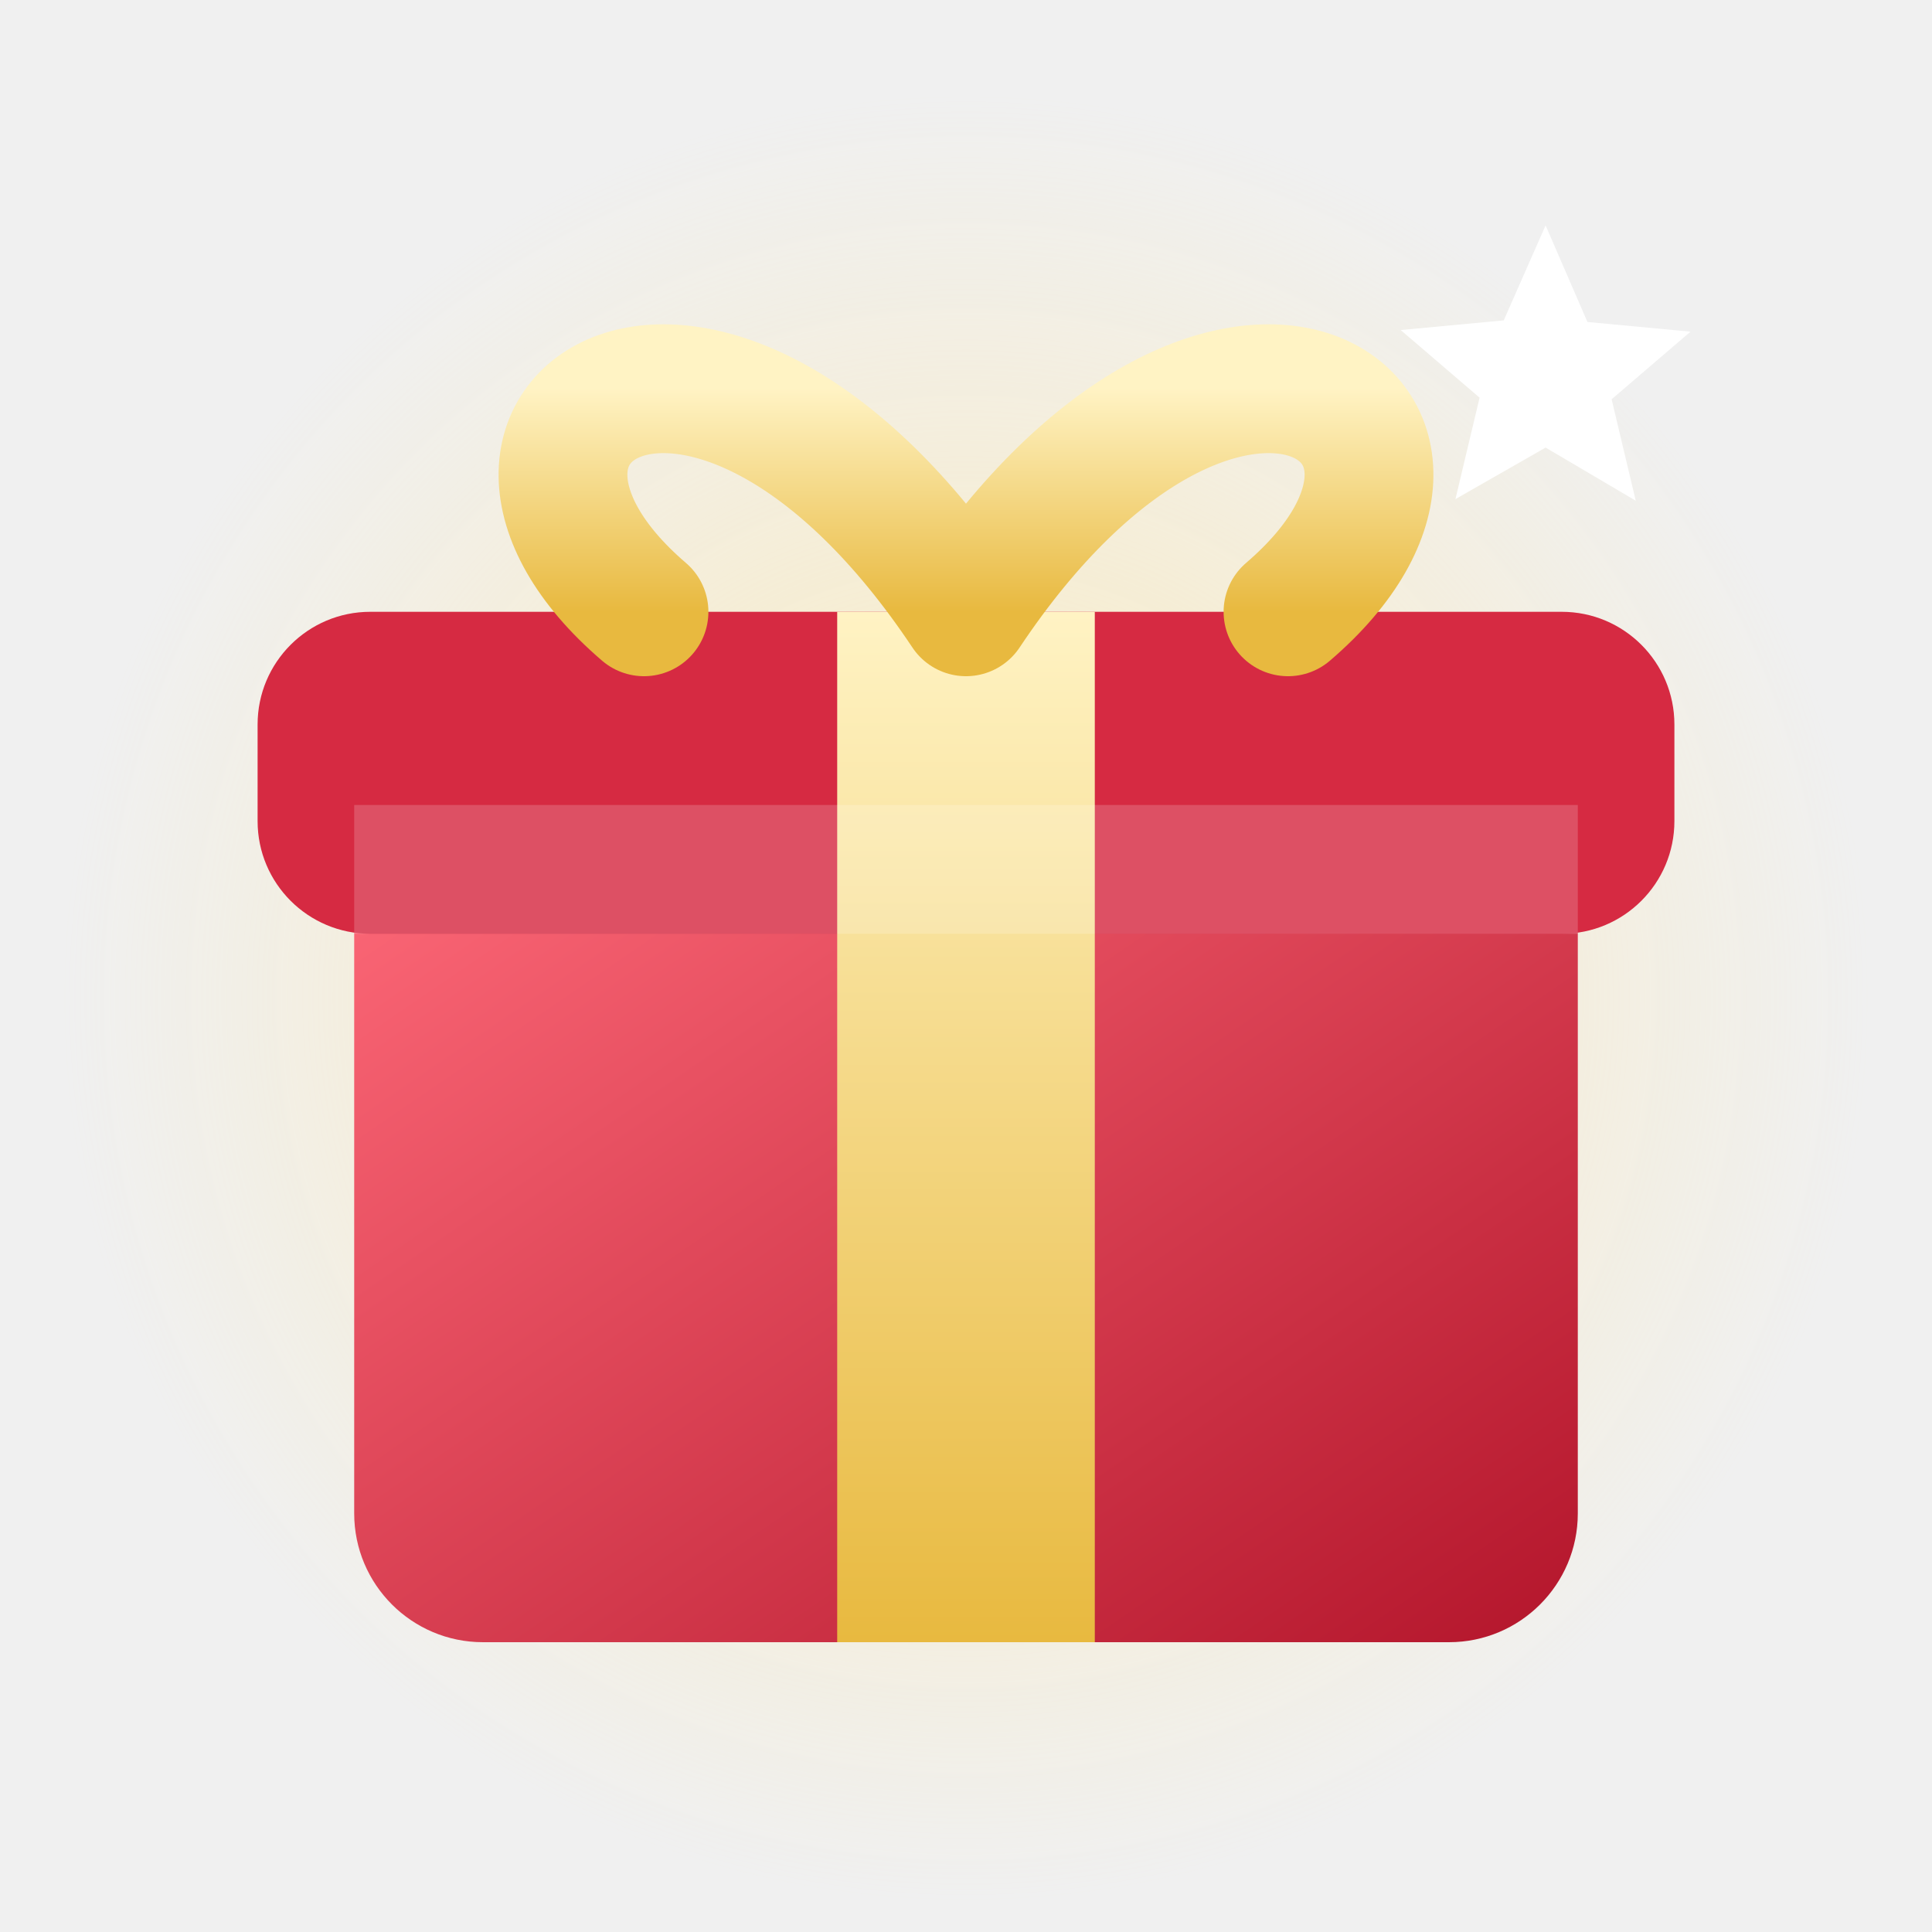
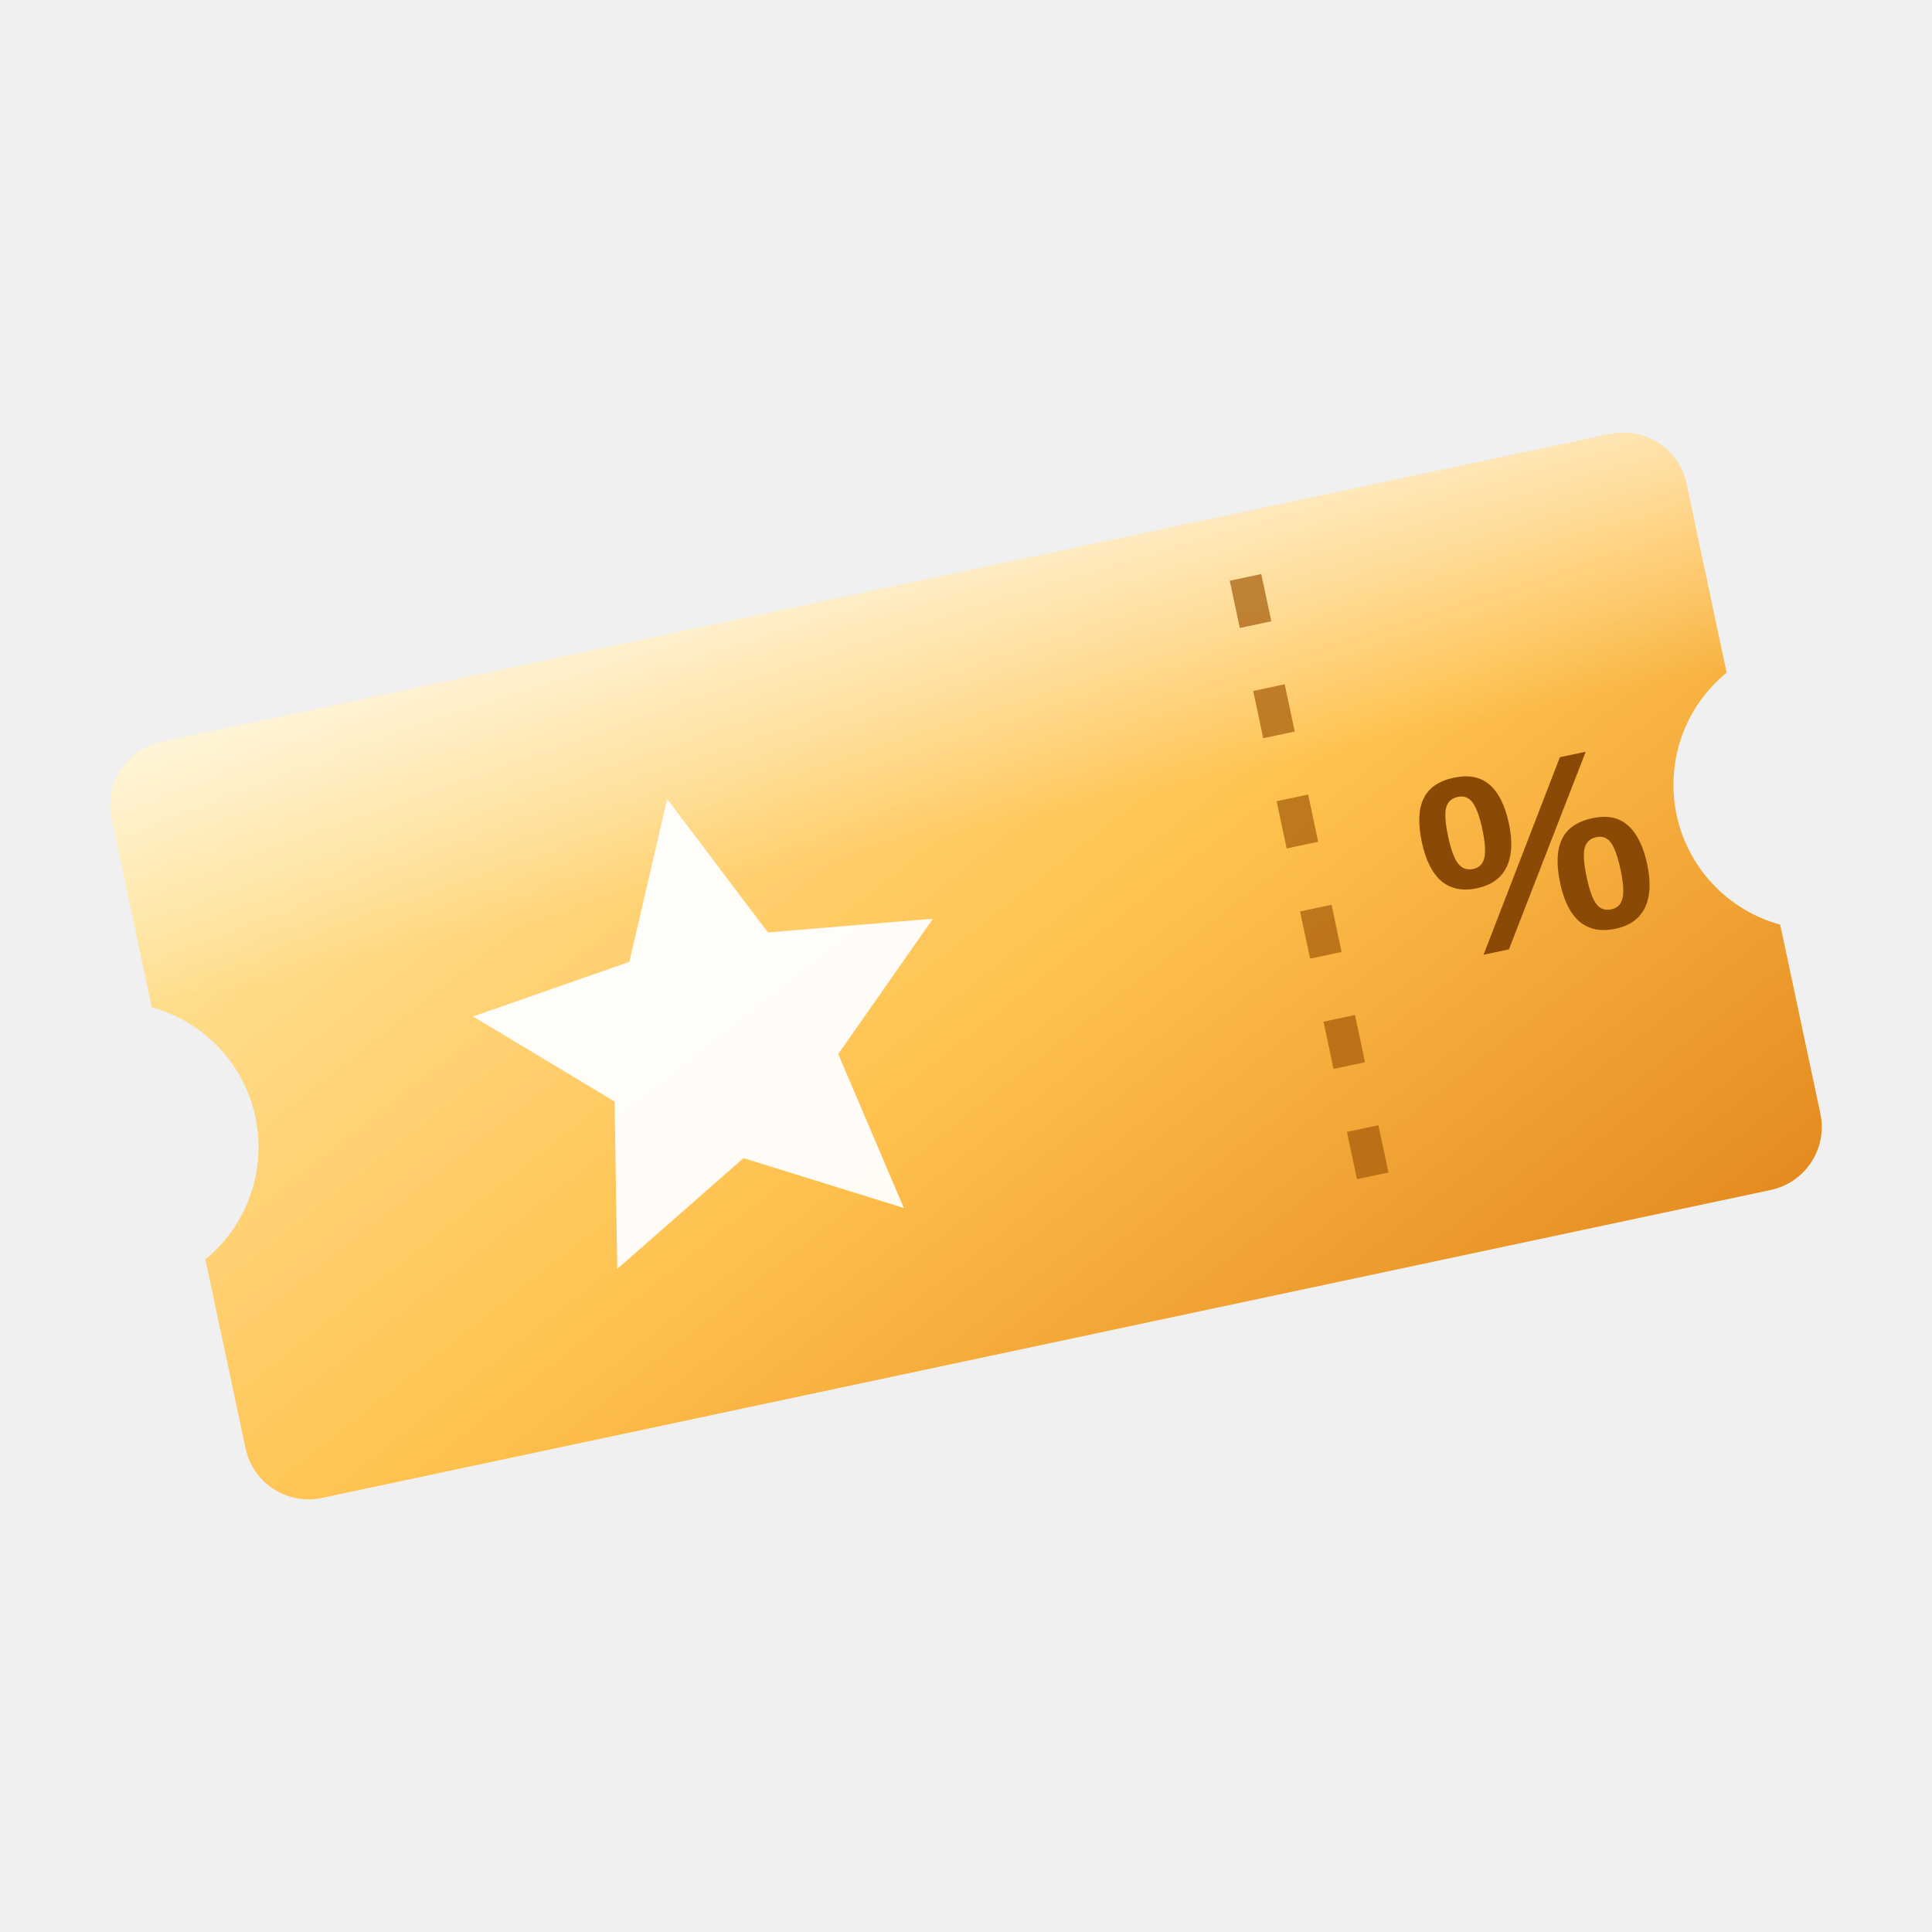
<svg xmlns="http://www.w3.org/2000/svg" viewBox="0 0 120 120">
  <defs>
-     <linearGradient id="a" x1="0" y1="0" x2="1" y2="1">
-       <stop offset="0" stop-color="#ff6b7a" />
-       <stop offset="1" stop-color="#b3152b" />
+     <linearGradient id="t" x1="0" y1="0" x2="1" y2="1">
+       <stop offset="0" stop-color="#ffe9a8" />
+       <stop offset=".55" stop-color="#ffc14d" />
+       <stop offset="1" stop-color="#e48a1f" />
    </linearGradient>
-     <linearGradient id="b" x1="0" y1="0" x2="0" y2="1">
-       <stop offset="0" stop-color="#fff3c4" />
-       <stop offset="1" stop-color="#e8b93f" />
+     <linearGradient id="s" x1="0" y1="0" x2="0" y2="1">
+       <stop offset="0" stop-color="#fff" stop-opacity=".55" />
+       <stop offset="1" stop-color="#fff" stop-opacity="0" />
    </linearGradient>
-     <radialGradient id="g">
-       <stop offset="0" stop-color="#ffe9a8" stop-opacity=".7" />
-       <stop offset="1" stop-color="#ffe9a8" stop-opacity="0" />
-     </radialGradient>
  </defs>
-   <circle cx="60" cy="62" r="56" fill="url(#g)" />
-   <rect x="22" y="50" width="76" height="52" rx="8" fill="url(#a)" />
-   <rect x="16" y="38" width="88" height="20" rx="7" fill="#d62a42" />
-   <rect x="52" y="38" width="16" height="64" fill="url(#b)" />
-   <path d="M60 38C44 14 26 26 40 38M60 38c16-24 34-12 20 0" fill="none" stroke="url(#b)" stroke-width="8" stroke-linecap="round" />
-   <rect x="22" y="50" width="76" height="8" fill="#fff" opacity=".18" />
-   <path d="M96 14l2.6 6 6.4.6-4.9 4.2 1.5 6.3L96 27.8 90.4 31l1.5-6.3-4.9-4.2 6.4-.6Z" fill="#fff" />
+   <g transform="rotate(-12 60 60)">
+     <path d="M14 36h92a4 4 0 0 1 4 4v12a9 9 0 0 0 0 16v12a4 4 0 0 1-4 4H14a4 4 0 0 1-4-4V68a9 9 0 0 0 0-16V40a4 4 0 0 1 4-4Z" fill="url(#t)" />
+     <path d="M14 36h92a4 4 0 0 1 4 4v12H10V40a4 4 0 0 1 4-4Z" fill="url(#s)" />
+     <path d="M82 40v40" stroke="#a45a08" stroke-width="2" stroke-dasharray="3 4" opacity=".7" />
+     <path d="M44 46l4.4 9.4 10.2 1.3-7.5 7 2 10.2L44 68.8l-9.1 5.1 2-10.2-7.5-7 10.2-1.3Z" fill="#fff" opacity=".95" />
+     <text x="96" y="66" font-family="Arial,sans-serif" font-weight="800" font-size="16" fill="#8a4a05" text-anchor="middle">%</text>
+   </g>
</svg>
